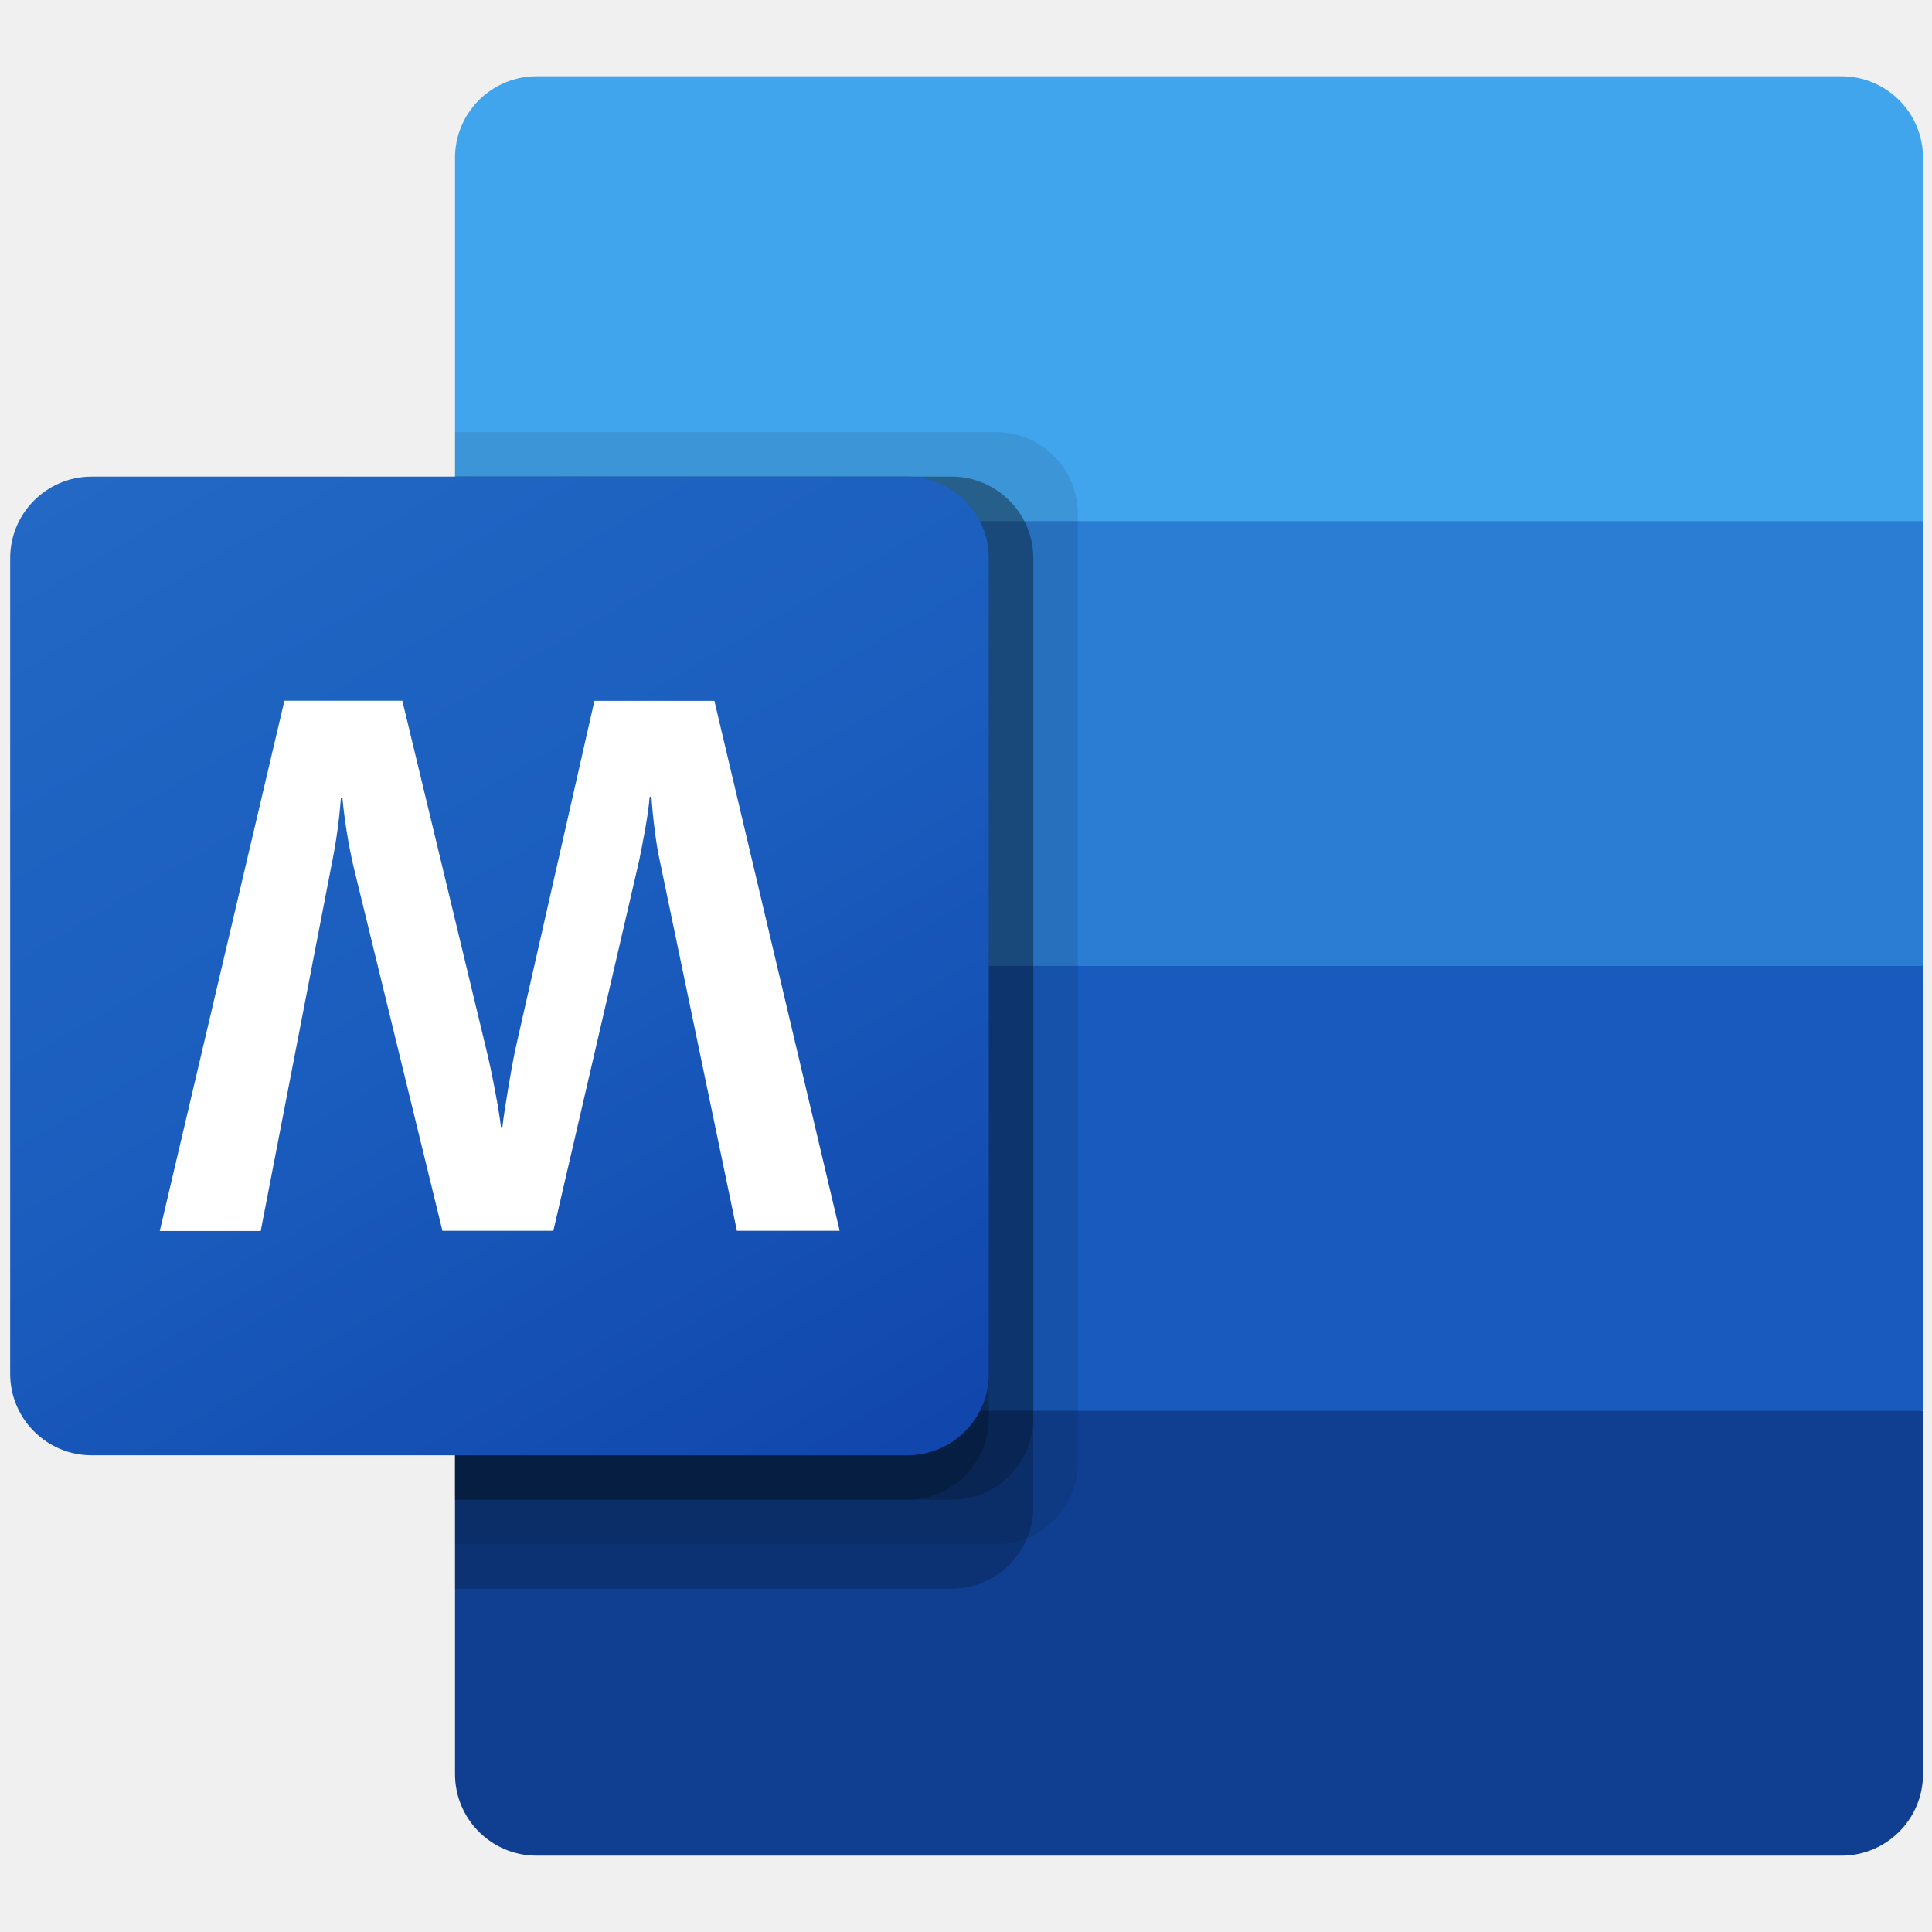
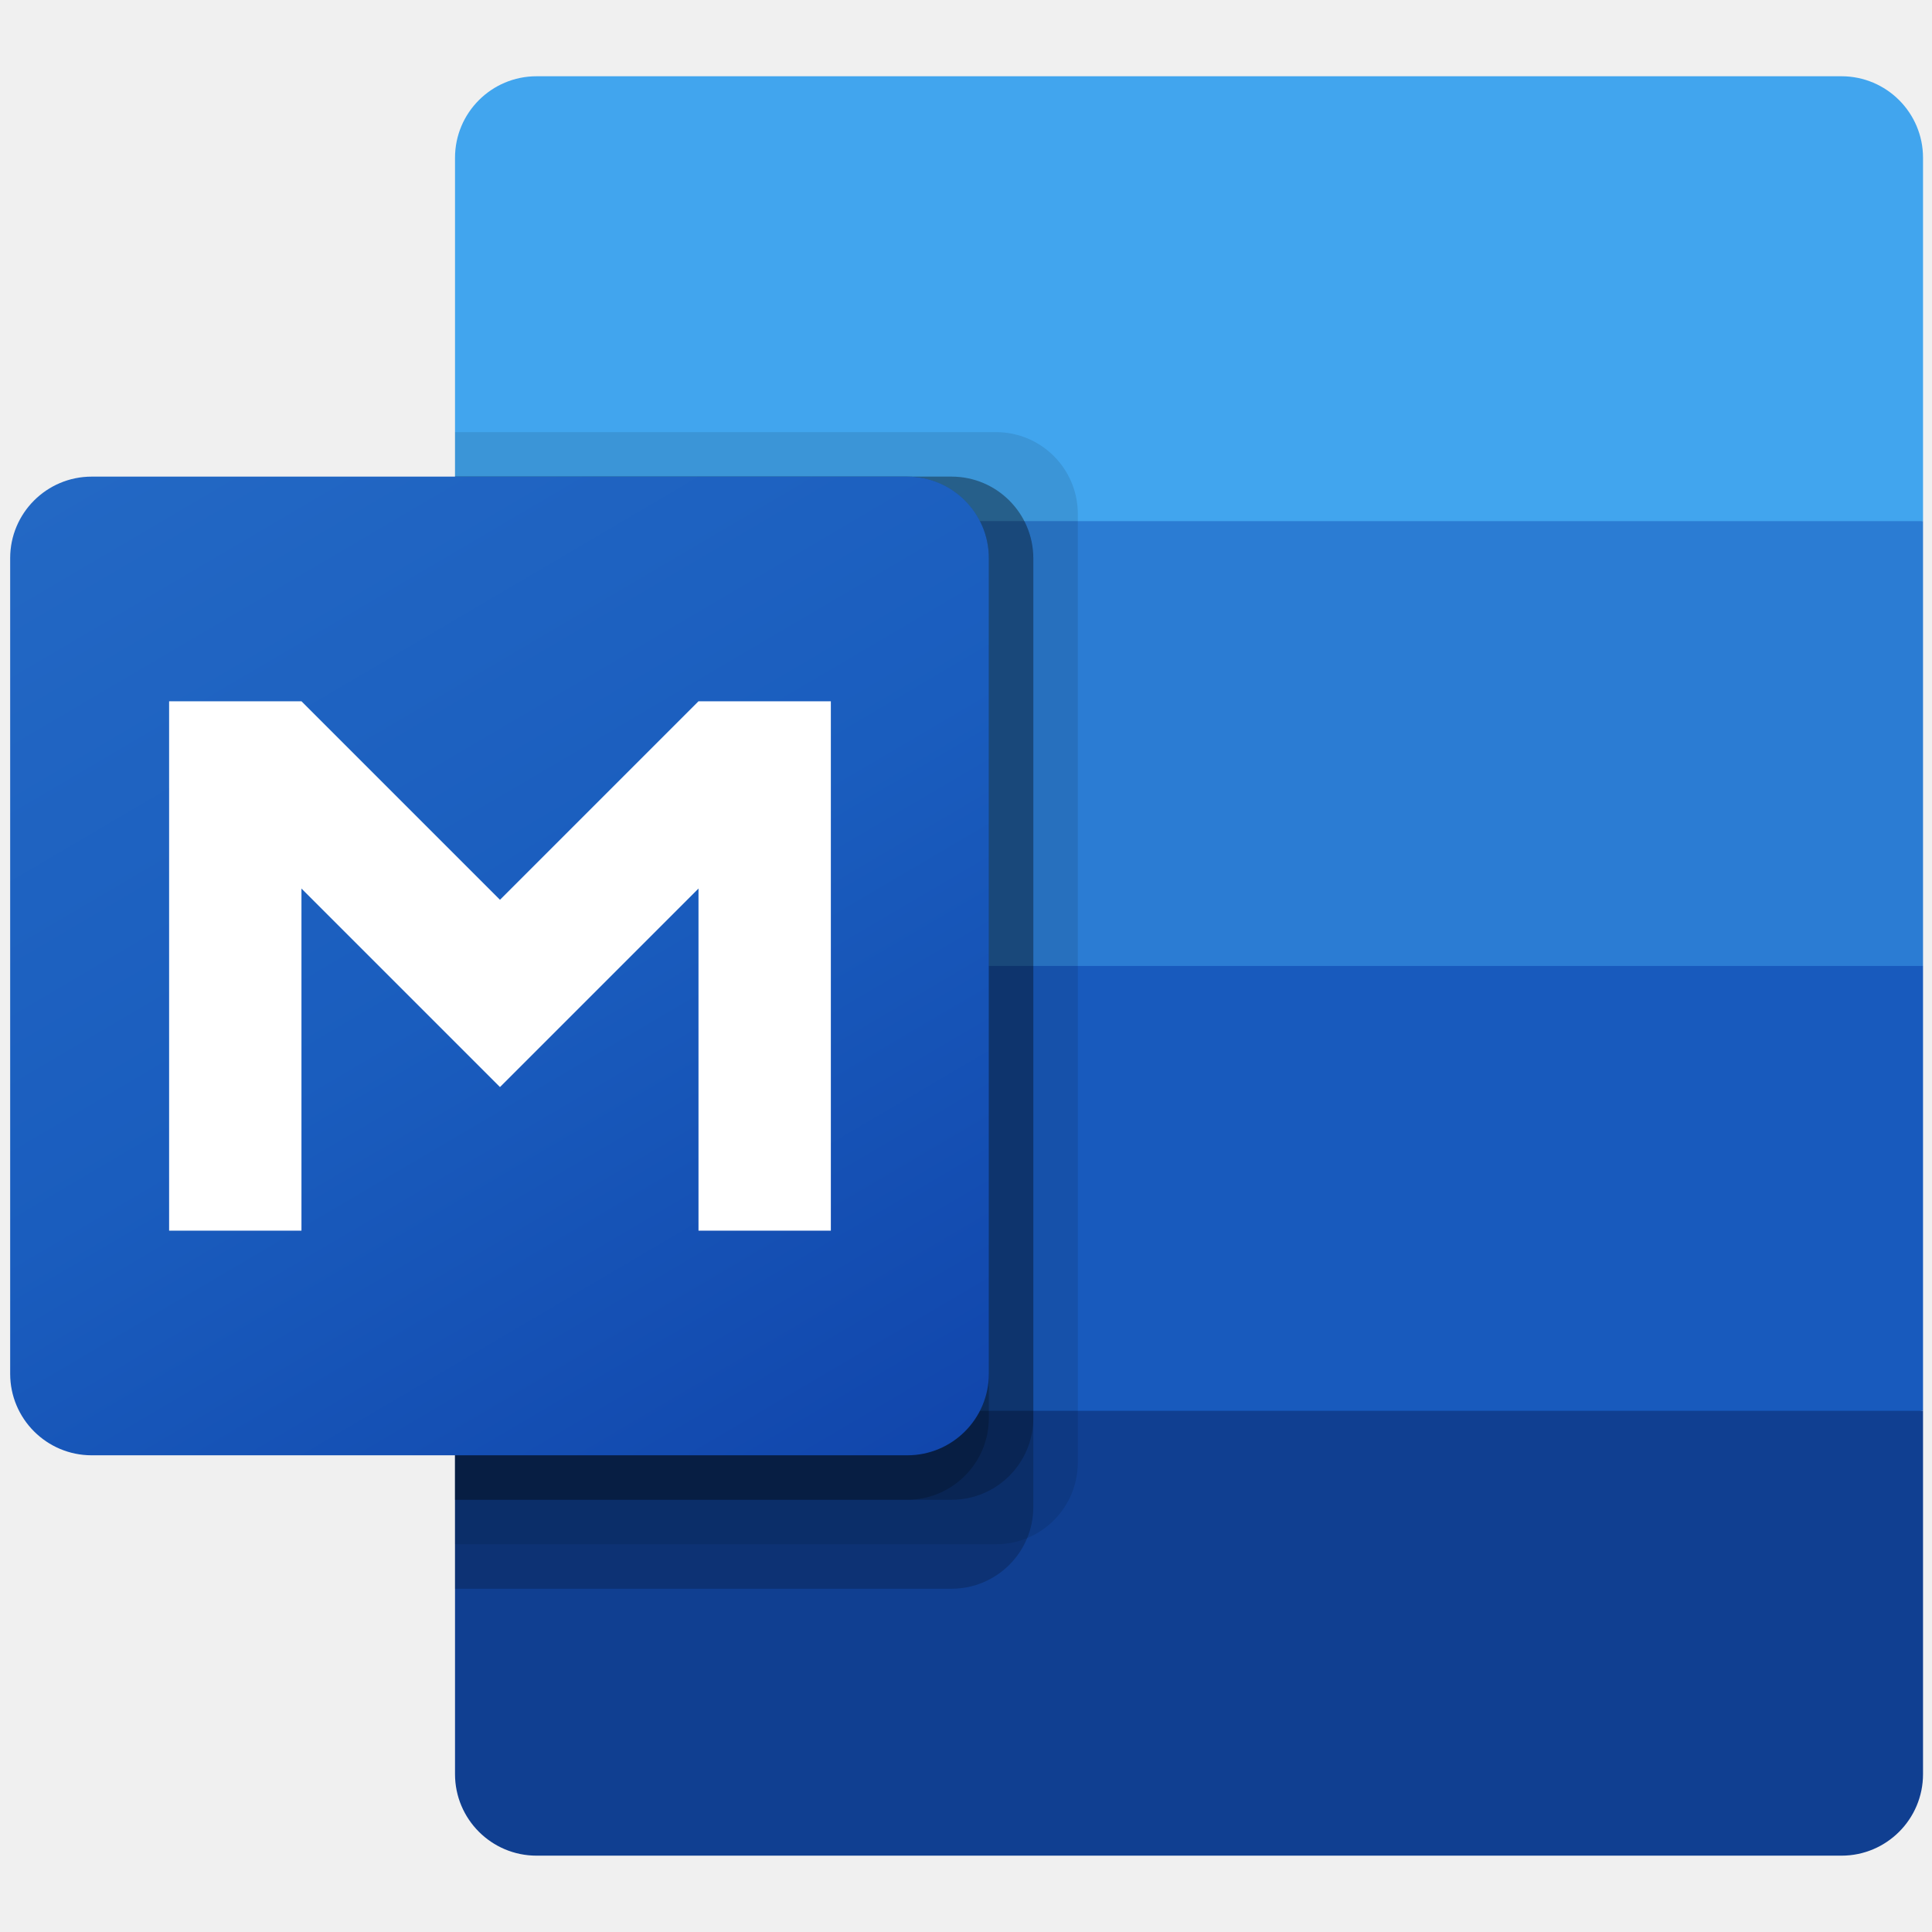
<svg xmlns="http://www.w3.org/2000/svg" width="100%" height="100%" viewBox="0 0 7917 7917" version="1.1" xml:space="preserve" style="fill-rule:evenodd;clip-rule:evenodd;stroke-linejoin:round;stroke-miterlimit:2;">
-   <path d="M7546.067,312.5l-5347.342,0c-184.542,0 -334.142,149.6 -334.142,334.142l0,1488.775l3098.958,911.458l2916.667,-911.458l0,-1488.775c0,-184.542 -149.6,-334.142 -334.142,-334.142Z" style="fill:#41a5ee;fill-rule:nonzero;" />
-   <path d="M7880.208,2135.417l-6015.625,0l-0,1822.917l3098.958,546.875l2916.667,-546.875l0,-1822.917Z" style="fill:#2b7cd3;fill-rule:nonzero;" />
-   <path d="M1864.583,3958.333l0,1822.917l2916.667,364.583l3098.958,-364.583l0,-1822.917l-6015.625,0Z" style="fill:#185abd;fill-rule:nonzero;" />
-   <path d="M2198.725,7604.167l5347.346,0c184.542,0 334.142,-149.6 334.142,-334.142l0,-1488.775l-6015.629,0l0,1488.775c0,184.542 149.6,334.142 334.142,334.142Z" style="fill:#103f91;fill-rule:nonzero;" />
-   <path d="M4082.525,1770.833l-2217.942,0l0,4557.292l2217.942,0c184.292,-0.6 333.542,-149.85 334.142,-334.142l0,-3889.008c-0.6,-184.292 -149.85,-333.542 -334.142,-334.142Z" style="fill-opacity:0.1;fill-rule:nonzero;" />
-   <path d="M3900.233,1953.125l-2035.65,0l0,4557.292l2035.65,0c184.292,-0.6 333.542,-149.85 334.142,-334.142l0,-3889.008c-0.6,-184.292 -149.85,-333.542 -334.142,-334.142Z" style="fill-opacity:0.2;fill-rule:nonzero;" />
-   <path d="M3900.233,1953.125l-2035.65,0l0,4192.708l2035.65,0c184.292,-0.6 333.542,-149.85 334.142,-334.142l0,-3524.425c-0.6,-184.292 -149.85,-333.542 -334.142,-334.142Z" style="fill-opacity:0.2;fill-rule:nonzero;" />
-   <path d="M3717.942,1953.125l-1853.358,0l0,4192.708l1853.358,0c184.292,-0.6 333.542,-149.85 334.142,-334.142l0,-3524.425c-0.6,-184.292 -149.85,-333.542 -334.142,-334.142Z" style="fill-opacity:0.2;fill-rule:nonzero;" />
-   <path d="M375.808,1953.125l3342.133,0c184.542,0 334.142,149.6 334.142,334.142l0,3342.138c0,184.542 -149.6,334.142 -334.142,334.142l-3342.133,0c-184.542,0 -334.142,-149.6 -334.142,-334.142l-0,-3342.138c0,-184.542 149.6,-334.142 334.142,-334.142Z" style="fill:url(#_Linear1);fill-rule:nonzero;" />
-   <path d="M2682.708,3400.158c-6.562,-51.587 -10.938,-96.433 -12.942,-134.896l-7.654,0c-2.917,36.458 -8.992,80.392 -18.229,131.796c-9.238,51.408 -17.562,94.854 -24.975,130.338l-351.458,1516.304l-454.454,-0l-364.583,-1493.517c-21.183,-92.867 -36.346,-187.004 -45.392,-281.821l-6.017,0c-6.796,91.863 -19.463,183.192 -37.917,273.437l-290.754,1502.629l-413.621,0l510.783,-2172.917l483.254,0l346.354,1439.012c10.025,41.379 21.508,95.521 34.087,162.058c12.579,66.538 20.417,115.208 23.517,145.833l6.017,0c4.008,-35.363 11.85,-87.867 23.517,-157.5c11.667,-69.638 21.025,-121.163 28.075,-154.583l325.575,-1434.454l491.458,0l513.512,2171.825l-421.092,0l-316.642,-1519.4c-7.113,-31.175 -13.858,-72.738 -20.421,-124.146Z" style="fill:#fff;fill-rule:nonzero;" />
+   <path d="M7546.067,312.5L2198.725,312.5C2014.183,312.5 1864.583,462.1 1864.583,646.642L1864.583,2135.417L4963.541,3046.875L7880.208,2135.417L7880.208,646.642C7880.208,462.1 7730.608,312.5 7546.066,312.5L7546.067,312.5Z" style="fill:rgb(65,165,238);fill-rule:nonzero;" />
+   <path d="M7880.208,2135.417L1864.583,2135.417L1864.583,3958.334L4963.541,4505.209L7880.208,3958.334L7880.208,2135.417Z" style="fill:rgb(43,124,211);fill-rule:nonzero;" />
+   <path d="M1864.583,3958.333L1864.583,5781.25L4781.25,6145.833L7880.208,5781.25L7880.208,3958.333L1864.583,3958.333Z" style="fill:rgb(24,90,189);fill-rule:nonzero;" />
+   <path d="M2198.725,7604.167L7546.071,7604.167C7730.613,7604.167 7880.213,7454.567 7880.213,7270.025L7880.213,5781.25L1864.584,5781.25L1864.584,7270.025C1864.584,7454.567 2014.184,7604.167 2198.726,7604.167L2198.725,7604.167Z" style="fill:rgb(16,63,145);fill-rule:nonzero;" />
+   <path d="M4082.525,1770.833L1864.583,1770.833L1864.583,6328.125L4082.525,6328.125C4266.817,6327.525 4416.067,6178.275 4416.667,5993.983L4416.667,2104.975C4416.067,1920.683 4266.817,1771.433 4082.525,1770.833Z" style="fill-opacity:0.1;fill-rule:nonzero;" />
+   <path d="M3900.233,1953.125L1864.583,1953.125L1864.583,6510.417L3900.233,6510.417C4084.525,6509.817 4233.775,6360.567 4234.375,6176.275L4234.375,2287.267C4233.775,2102.975 4084.525,1953.725 3900.233,1953.125Z" style="fill-opacity:0.2;fill-rule:nonzero;" />
+   <path d="M3900.233,1953.125L1864.583,1953.125L1864.583,6145.833L3900.233,6145.833C4084.525,6145.233 4233.775,5995.983 4234.375,5811.691L4234.375,2287.266C4233.775,2102.974 4084.525,1953.724 3900.233,1953.124L3900.233,1953.125Z" style="fill-opacity:0.2;fill-rule:nonzero;" />
+   <path d="M3717.942,1953.125L1864.584,1953.125L1864.584,6145.833L3717.942,6145.833C3902.234,6145.233 4051.484,5995.983 4052.084,5811.691L4052.084,2287.266C4051.484,2102.974 3902.234,1953.724 3717.942,1953.124L3717.942,1953.125Z" style="fill-opacity:0.2;fill-rule:nonzero;" />
+   <path d="M375.808,1953.125L3717.941,1953.125C3902.483,1953.125 4052.083,2102.725 4052.083,2287.267L4052.083,5629.405C4052.083,5813.947 3902.483,5963.547 3717.941,5963.547L375.808,5963.547C191.266,5963.547 41.666,5813.947 41.666,5629.405L41.666,2287.267C41.666,2102.725 191.266,1953.125 375.808,1953.125Z" style="fill:url(#_Linear1);fill-rule:nonzero;" />
+   <g transform="matrix(6.355469,0,0,6.355469,82.875,772.125)">
+     <path d="M96,672L96,330.667L181.333,330.667L309.333,458.667L437.333,330.667L522.667,330.667L522.667,672L437.333,672L437.333,451.413L309.333,579.413L181.333,451.413L181.333,672L96,672" style="fill:white;fill-rule:nonzero;" />
+   </g>
  <defs>
    <linearGradient id="_Linear1" x1="0" y1="0" x2="1" y2="0" gradientUnits="userSpaceOnUse" gradientTransform="matrix(2617.036,4532.597,-4532.597,2617.036,738.3571,1692.035)">
-       <stop offset="0" style="stop-color:#2368c4;stop-opacity:1" />
-       <stop offset="0.5" style="stop-color:#1a5dbe;stop-opacity:1" />
-       <stop offset="1" style="stop-color:#1146ac;stop-opacity:1" />
+       <stop offset="0" style="stop-color:rgb(35,104,196);stop-opacity:1" />
+       <stop offset="0.5" style="stop-color:rgb(26,93,190);stop-opacity:1" />
+       <stop offset="1" style="stop-color:rgb(17,70,172);stop-opacity:1" />
    </linearGradient>
  </defs>
</svg>
